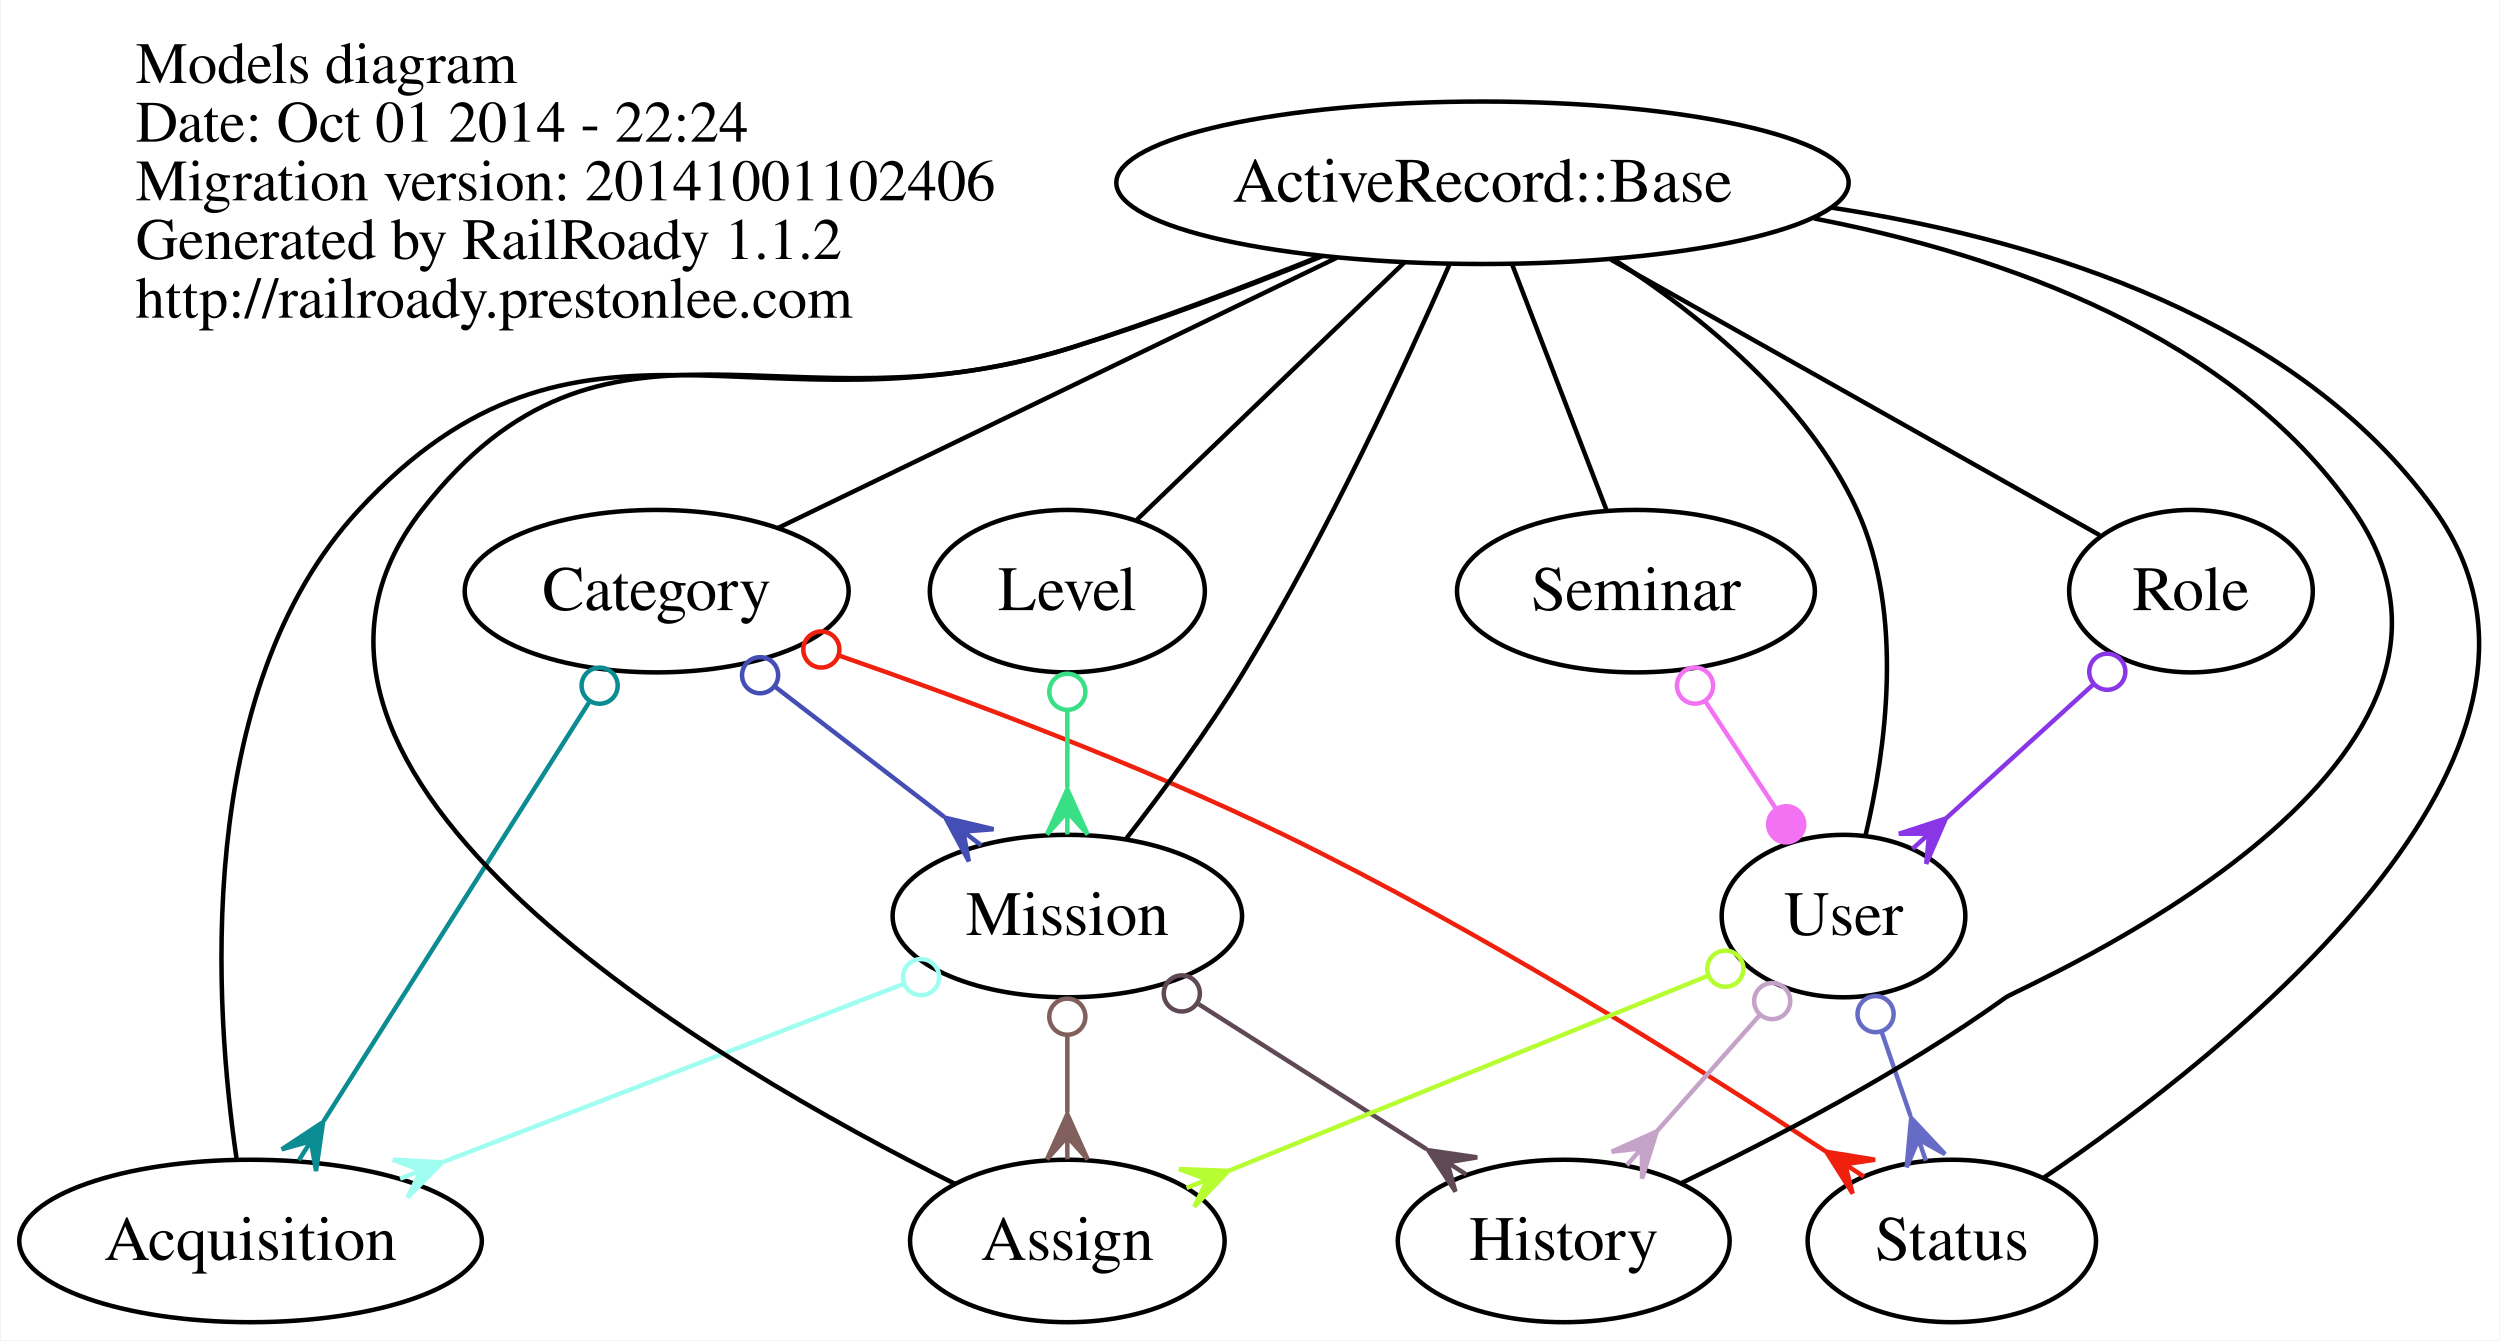
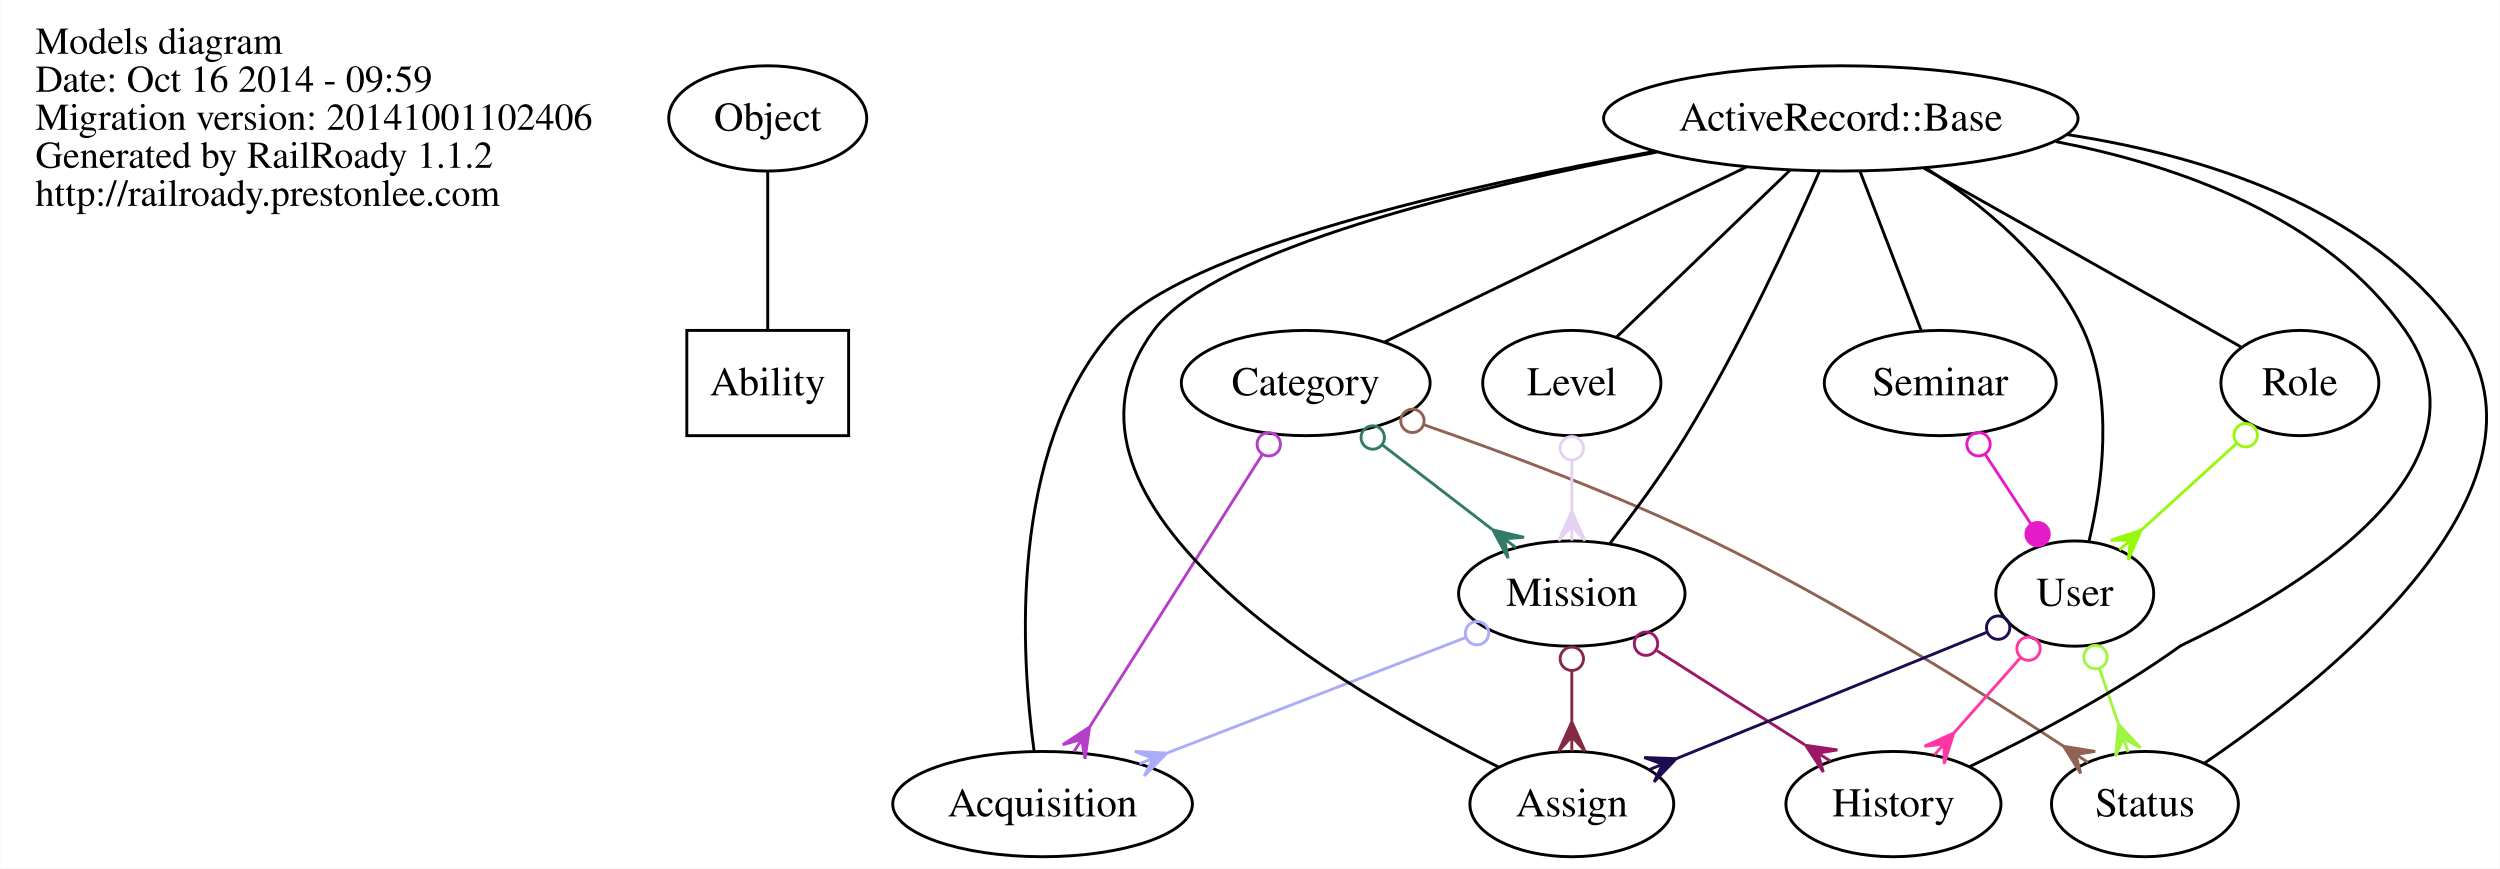
- <svg xmlns="http://www.w3.org/2000/svg" width="554pt" height="297pt" viewBox="0.00 0.00 553.71 297.00">
+ <svg xmlns="http://www.w3.org/2000/svg" width="855pt" height="297pt" viewBox="0.00 0.00 854.78 297.00">
  <g id="graph0" class="graph" transform="scale(1 1) rotate(0) translate(4 293)">
-     <polygon fill="white" stroke="none" points="-4,4 -4,-293 549.708,-293 549.708,4 -4,4" />
+     <polygon fill="white" stroke="none" points="-4,4 -4,-293 850.783,-293 850.783,4 -4,4" />
    <g id="node1" class="node">
-       <text text-anchor="start" x="25.925" y="-274.6" font-family="Times,serif" font-size="13.00">Models diagram</text>
-       <text text-anchor="start" x="25.925" y="-261.6" font-family="Times,serif" font-size="13.00">Date: Oct 01 2014 - 22:24</text>
-       <text text-anchor="start" x="25.925" y="-248.6" font-family="Times,serif" font-size="13.00">Migration version: 20141001102406</text>
-       <text text-anchor="start" x="25.925" y="-235.6" font-family="Times,serif" font-size="13.00">Generated by RailRoady 1.1.2</text>
-       <text text-anchor="start" x="25.925" y="-222.6" font-family="Times,serif" font-size="13.00">http://railroady.prestonlee.com</text>
+       <text text-anchor="start" x="8" y="-274.6" font-family="Times,serif" font-size="13.00">Models diagram</text>
+       <text text-anchor="start" x="8" y="-261.6" font-family="Times,serif" font-size="13.00">Date: Oct 16 2014 - 09:59</text>
+       <text text-anchor="start" x="8" y="-248.6" font-family="Times,serif" font-size="13.00">Migration version: 20141001102406</text>
+       <text text-anchor="start" x="8" y="-235.6" font-family="Times,serif" font-size="13.00">Generated by RailRoady 1.1.2</text>
+       <text text-anchor="start" x="8" y="-222.6" font-family="Times,serif" font-size="13.00">http://railroady.prestonlee.com</text>
    </g>
    <g id="node2" class="node">
-       <ellipse fill="none" stroke="black" cx="51.375" cy="-18" rx="51.25" ry="18" />
-       <text text-anchor="middle" x="51.375" y="-13.8" font-family="Times,serif" font-size="14.00">Acquisition</text>
+       <polygon fill="none" stroke="black" points="286.12,-180 230.78,-180 230.78,-144 286.12,-144 286.12,-180" />
+       <text text-anchor="middle" x="258.45" y="-157.8" font-family="Times,serif" font-size="14.00">Ability</text>
    </g>
    <g id="node3" class="node">
-       <ellipse fill="none" stroke="black" cx="232.375" cy="-18" rx="34.855" ry="18" />
-       <text text-anchor="middle" x="232.375" y="-13.8" font-family="Times,serif" font-size="14.00">Assign</text>
+       <ellipse fill="none" stroke="black" cx="352.45" cy="-18" rx="51.25" ry="18" />
+       <text text-anchor="middle" x="352.45" y="-13.8" font-family="Times,serif" font-size="14.00">Acquisition</text>
    </g>
    <g id="node4" class="node">
-       <ellipse fill="none" stroke="black" cx="141.375" cy="-162" rx="42.546" ry="18" />
-       <text text-anchor="middle" x="141.375" y="-157.8" font-family="Times,serif" font-size="14.00">Category</text>
+       <ellipse fill="none" stroke="black" cx="533.45" cy="-18" rx="34.855" ry="18" />
+       <text text-anchor="middle" x="533.45" y="-13.8" font-family="Times,serif" font-size="14.00">Assign</text>
+     </g>
+     <g id="node5" class="node">
+       <ellipse fill="none" stroke="black" cx="442.45" cy="-162" rx="42.546" ry="18" />
+       <text text-anchor="middle" x="442.45" y="-157.8" font-family="Times,serif" font-size="14.00">Category</text>
+     </g>
+     <g id="edge5" class="edge">
+       <path fill="none" stroke="#b53ec8" d="M427.613,-137.591C411.38,-111.979 385.442,-71.054 368.678,-44.605" />
+       <ellipse fill="none" stroke="#b53ec8" cx="429.808" cy="-141.054" rx="4" ry="4" />
+       <polygon fill="#b53ec8" stroke="#b53ec8" points="368.515,-44.348 366.963,-33.493 365.839,-40.125 363.162,-35.902 363.162,-35.902 363.162,-35.902 365.839,-40.125 359.361,-38.311 368.515,-44.348 368.515,-44.348" />
+     </g>
+     <g id="node8" class="node">
+       <ellipse fill="none" stroke="black" cx="533.45" cy="-90" rx="38.721" ry="18" />
+       <text text-anchor="middle" x="533.45" y="-85.8" font-family="Times,serif" font-size="14.00">Mission</text>
    </g>
    <g id="edge4" class="edge">
-       <path fill="none" stroke="#0b8b92" d="M126.538,-137.591C110.305,-111.979 84.367,-71.054 67.603,-44.605" />
-       <ellipse fill="none" stroke="#0b8b92" cx="128.733" cy="-141.054" rx="4" ry="4" />
-       <polygon fill="#0b8b92" stroke="#0b8b92" points="67.441,-44.348 65.888,-33.493 64.764,-40.125 62.087,-35.902 62.087,-35.902 62.087,-35.902 64.764,-40.125 58.286,-38.311 67.441,-44.348 67.441,-44.348" />
+       <path fill="none" stroke="#337b66" d="M468.646,-140.849C480.393,-131.813 494.248,-121.155 506.125,-112.019" />
+       <ellipse fill="none" stroke="#337b66" cx="465.366" cy="-143.372" rx="4" ry="4" />
+       <polygon fill="#337b66" stroke="#337b66" points="506.44,-111.777 517.11,-109.246 510.403,-108.728 514.366,-105.68 514.366,-105.68 514.366,-105.68 510.403,-108.728 511.622,-102.113 506.44,-111.777 506.44,-111.777" />
+     </g>
+     <g id="node11" class="node">
+       <ellipse fill="none" stroke="black" cx="729.45" cy="-18" rx="31.957" ry="18" />
+       <text text-anchor="middle" x="729.45" y="-13.8" font-family="Times,serif" font-size="14.00">Status</text>
+     </g>
+     <g id="edge6" class="edge">
+       <path fill="none" stroke="#8f6253" d="M482.823,-147.737C510.998,-137.969 549.184,-123.7 581.45,-108 624.94,-86.839 672.387,-57.008 701.535,-37.835" />
+       <ellipse fill="none" stroke="#8f6253" cx="478.938" cy="-149.071" rx="4" ry="4" />
+       <polygon fill="#8f6253" stroke="#8f6253" points="701.632,-37.771 712.454,-36.001 705.8,-35.01 709.969,-32.249 709.969,-32.249 709.969,-32.249 705.8,-35.01 707.484,-28.497 701.632,-37.771 701.632,-37.771" />
+     </g>
+     <g id="node6" class="node">
+       <ellipse fill="none" stroke="black" cx="643.45" cy="-18" rx="36.775" ry="18" />
+       <text text-anchor="middle" x="643.45" y="-13.8" font-family="Times,serif" font-size="14.00">History</text>
    </g>
    <g id="node7" class="node">
-       <ellipse fill="none" stroke="black" cx="232.375" cy="-90" rx="38.721" ry="18" />
-       <text text-anchor="middle" x="232.375" y="-85.8" font-family="Times,serif" font-size="14.00">Mission</text>
+       <ellipse fill="none" stroke="black" cx="533.45" cy="-162" rx="30.477" ry="18" />
+       <text text-anchor="middle" x="533.45" y="-157.8" font-family="Times,serif" font-size="14.00">Level</text>
+     </g>
+     <g id="edge9" class="edge">
+       <path fill="none" stroke="#e5d2f2" d="M533.45,-135.64C533.45,-130.063 533.45,-124.132 533.45,-118.476" />
+       <ellipse fill="none" stroke="#e5d2f2" cx="533.45" cy="-139.697" rx="4" ry="4" />
+       <polygon fill="#e5d2f2" stroke="#e5d2f2" points="533.45,-118.104 537.95,-108.104 533.45,-113.104 533.45,-108.104 533.45,-108.104 533.45,-108.104 533.45,-113.104 528.95,-108.104 533.45,-118.104 533.45,-118.104" />
+     </g>
+     <g id="edge11" class="edge">
+       <path fill="none" stroke="#abacf8" d="M497.238,-74.995C467.842,-63.627 426.326,-47.571 395.282,-35.565" />
+       <ellipse fill="none" stroke="#abacf8" cx="501.039" cy="-76.465" rx="4" ry="4" />
+       <polygon fill="#abacf8" stroke="#abacf8" points="394.926,-35.427 387.223,-27.623 390.263,-33.624 385.599,-31.82 385.599,-31.82 385.599,-31.82 390.263,-33.624 383.976,-36.017 394.926,-35.427 394.926,-35.427" />
+     </g>
+     <g id="edge13" class="edge">
+       <path fill="none" stroke="#852a45" d="M533.45,-63.64C533.45,-58.063 533.45,-52.132 533.45,-46.476" />
+       <ellipse fill="none" stroke="#852a45" cx="533.45" cy="-67.697" rx="4" ry="4" />
+       <polygon fill="#852a45" stroke="#852a45" points="533.45,-46.104 537.95,-36.104 533.45,-41.104 533.45,-36.104 533.45,-36.104 533.45,-36.104 533.45,-41.104 528.95,-36.104 533.45,-46.104 533.45,-46.104" />
+     </g>
+     <g id="edge12" class="edge">
+       <path fill="none" stroke="#9c1867" d="M562.561,-70.474C578.126,-60.57 597.275,-48.384 613.033,-38.356" />
+       <ellipse fill="none" stroke="#9c1867" cx="558.82" cy="-72.855" rx="4" ry="4" />
+       <polygon fill="#9c1867" stroke="#9c1867" points="613.43,-38.103 624.283,-36.531 617.649,-35.419 621.867,-32.734 621.867,-32.734 621.867,-32.734 617.649,-35.419 619.451,-28.938 613.43,-38.103 613.43,-38.103" />
+     </g>
+     <g id="node9" class="node">
+       <ellipse fill="none" stroke="black" cx="782.45" cy="-162" rx="27" ry="18" />
+       <text text-anchor="middle" x="782.45" y="-157.8" font-family="Times,serif" font-size="14.00">Role</text>
+     </g>
+     <g id="node12" class="node">
+       <ellipse fill="none" stroke="black" cx="705.45" cy="-90" rx="27" ry="18" />
+       <text text-anchor="middle" x="705.45" y="-85.8" font-family="Times,serif" font-size="14.00">User</text>
+     </g>
+     <g id="edge15" class="edge">
+       <path fill="none" stroke="#98f80c" d="M760.88,-141.391C750.701,-132.138 738.552,-121.093 728.225,-111.705" />
+       <ellipse fill="none" stroke="#98f80c" cx="763.908" cy="-144.144" rx="4" ry="4" />
+       <polygon fill="#98f80c" stroke="#98f80c" points="728.145,-111.632 723.773,-101.576 724.446,-108.269 720.746,-104.906 720.746,-104.906 720.746,-104.906 724.446,-108.269 717.719,-108.235 728.145,-111.632 728.145,-111.632" />
+     </g>
+     <g id="node10" class="node">
+       <ellipse fill="none" stroke="black" cx="659.45" cy="-162" rx="39.656" ry="18" />
+       <text text-anchor="middle" x="659.45" y="-157.8" font-family="Times,serif" font-size="14.00">Seminar</text>
+     </g>
+     <g id="edge17" class="edge">
+       <path fill="none" stroke="#e51bc9" d="M674.753,-137.713C679.826,-129.993 685.464,-121.413 690.509,-113.735" />
+       <ellipse fill="none" stroke="#e51bc9" cx="672.548" cy="-141.068" rx="4" ry="4" />
+       <ellipse fill="#e51bc9" stroke="#e51bc9" cx="692.746" cy="-110.331" rx="4" ry="4" />
+     </g>
+     <g id="edge22" class="edge">
+       <path fill="none" stroke="#1e0a51" d="M675.499,-76.811C645.906,-64.767 600.626,-46.339 569.174,-33.539" />
+       <ellipse fill="none" stroke="#1e0a51" cx="679.259" cy="-78.341" rx="4" ry="4" />
+       <polygon fill="#1e0a51" stroke="#1e0a51" points="569.151,-33.53 561.585,-25.592 564.52,-31.645 559.889,-29.76 559.889,-29.76 559.889,-29.76 564.52,-31.645 558.193,-33.928 569.151,-33.53 569.151,-33.53" />
+     </g>
+     <g id="edge21" class="edge">
+       <path fill="none" stroke="#fe37a4" d="M686.978,-68.145C679.805,-60.046 671.556,-50.732 664.18,-42.406" />
+       <ellipse fill="none" stroke="#fe37a4" cx="689.649" cy="-71.16" rx="4" ry="4" />
+       <polygon fill="#fe37a4" stroke="#fe37a4" points="664.071,-42.283 660.81,-31.813 660.756,-38.54 657.441,-34.797 657.441,-34.797 657.441,-34.797 660.756,-38.54 654.072,-37.78 664.071,-42.283 664.071,-42.283" />
+     </g>
+     <g id="edge20" class="edge">
+       <path fill="none" stroke="#9ef641" d="M713.874,-64.431C715.954,-58.362 718.193,-51.833 720.306,-45.67" />
+       <ellipse fill="none" stroke="#9ef641" cx="712.557" cy="-68.271" rx="4" ry="4" />
+       <polygon fill="#9ef641" stroke="#9ef641" points="720.45,-45.248 727.95,-37.248 722.072,-40.519 723.693,-35.789 723.693,-35.789 723.693,-35.789 722.072,-40.519 719.437,-34.33 720.45,-45.248 720.45,-45.248" />
+     </g>
+     <g id="node13" class="node">
+       <ellipse fill="none" stroke="black" cx="258.45" cy="-252.5" rx="33.86" ry="18" />
+       <text text-anchor="middle" x="258.45" y="-248.3" font-family="Times,serif" font-size="14.00">Object</text>
+     </g>
+     <g id="edge1" class="edge">
+       <path fill="none" stroke="black" d="M258.45,-234.436C258.45,-218.765 258.45,-195.666 258.45,-180.011" />
+     </g>
+     <g id="node14" class="node">
+       <ellipse fill="none" stroke="black" cx="625.45" cy="-252.5" rx="81.142" ry="18" />
+       <text text-anchor="middle" x="625.45" y="-248.3" font-family="Times,serif" font-size="14.00">ActiveRecord::Base</text>
+     </g>
+     <g id="edge2" class="edge">
+       <path fill="none" stroke="black" d="M561.805,-241.236C496.401,-229.345 400.793,-207.78 376.45,-180 340.503,-138.98 345.116,-68.302 349.564,-36" />
    </g>
    <g id="edge3" class="edge">
-       <path fill="none" stroke="#454eb4" d="M167.571,-140.849C179.318,-131.813 193.173,-121.155 205.051,-112.019" />
-       <ellipse fill="none" stroke="#454eb4" cx="164.291" cy="-143.372" rx="4" ry="4" />
-       <polygon fill="#454eb4" stroke="#454eb4" points="205.365,-111.777 216.035,-109.246 209.328,-108.728 213.291,-105.68 213.291,-105.68 213.291,-105.68 209.328,-108.728 210.548,-102.113 205.365,-111.777 205.365,-111.777" />
+       <path fill="none" stroke="black" d="M562.56,-240.994C500.206,-229.145 411.079,-207.839 390.45,-180 346.268,-120.376 456.579,-56.418 508.361,-30.694" />
    </g>
-     <g id="node10" class="node">
-       <ellipse fill="none" stroke="black" cx="428.375" cy="-18" rx="31.957" ry="18" />
-       <text text-anchor="middle" x="428.375" y="-13.8" font-family="Times,serif" font-size="14.00">Status</text>
-     </g>
-     <g id="edge5" class="edge">
-       <path fill="none" stroke="#ef200e" d="M181.748,-147.737C209.923,-137.969 248.109,-123.7 280.375,-108 323.865,-86.839 371.312,-57.008 400.46,-37.835" />
-       <ellipse fill="none" stroke="#ef200e" cx="177.863" cy="-149.071" rx="4" ry="4" />
-       <polygon fill="#ef200e" stroke="#ef200e" points="400.557,-37.771 411.379,-36.001 404.726,-35.01 408.894,-32.249 408.894,-32.249 408.894,-32.249 404.726,-35.01 406.409,-28.497 400.557,-37.771 400.557,-37.771" />
-     </g>
-     <g id="node5" class="node">
-       <ellipse fill="none" stroke="black" cx="342.375" cy="-18" rx="36.775" ry="18" />
-       <text text-anchor="middle" x="342.375" y="-13.8" font-family="Times,serif" font-size="14.00">History</text>
-     </g>
-     <g id="node6" class="node">
-       <ellipse fill="none" stroke="black" cx="232.375" cy="-162" rx="30.477" ry="18" />
-       <text text-anchor="middle" x="232.375" y="-157.8" font-family="Times,serif" font-size="14.00">Level</text>
+     <g id="edge7" class="edge">
+       <path fill="none" stroke="black" d="M593.154,-235.882C557.959,-218.861 502.285,-191.937 469.365,-176.016" />
    </g>
    <g id="edge8" class="edge">
-       <path fill="none" stroke="#39df85" d="M232.375,-135.64C232.375,-130.063 232.375,-124.132 232.375,-118.476" />
-       <ellipse fill="none" stroke="#39df85" cx="232.375" cy="-139.697" rx="4" ry="4" />
-       <polygon fill="#39df85" stroke="#39df85" points="232.375,-118.104 236.875,-108.104 232.375,-113.104 232.375,-108.104 232.375,-108.104 232.375,-108.104 232.375,-113.104 227.875,-108.104 232.375,-118.104 232.375,-118.104" />
+       <path fill="none" stroke="black" d="M698.948,-244.581C741.418,-236.379 791.609,-218.567 818.45,-180 858.533,-122.405 744.471,-74.174 741.45,-72 718.528,-55.504 689.876,-40.585 669.486,-30.81" />
    </g>
    <g id="edge10" class="edge">
-       <path fill="none" stroke="#a0fef1" d="M196.163,-74.995C166.768,-63.627 125.251,-47.571 94.207,-35.565" />
-       <ellipse fill="none" stroke="#a0fef1" cx="199.964" cy="-76.465" rx="4" ry="4" />
-       <polygon fill="#a0fef1" stroke="#a0fef1" points="93.851,-35.427 86.148,-27.623 89.188,-33.624 84.525,-31.82 84.525,-31.82 84.525,-31.82 89.188,-33.624 82.901,-36.017 93.851,-35.427 93.851,-35.427" />
-     </g>
-     <g id="edge12" class="edge">
-       <path fill="none" stroke="#805f5c" d="M232.375,-63.64C232.375,-58.063 232.375,-52.132 232.375,-46.476" />
-       <ellipse fill="none" stroke="#805f5c" cx="232.375" cy="-67.697" rx="4" ry="4" />
-       <polygon fill="#805f5c" stroke="#805f5c" points="232.375,-46.104 236.875,-36.104 232.375,-41.104 232.375,-36.104 232.375,-36.104 232.375,-36.104 232.375,-41.104 227.875,-36.104 232.375,-46.104 232.375,-46.104" />
-     </g>
-     <g id="edge11" class="edge">
-       <path fill="none" stroke="#5e4954" d="M261.486,-70.474C277.051,-60.57 296.2,-48.384 311.958,-38.356" />
-       <ellipse fill="none" stroke="#5e4954" cx="257.745" cy="-72.855" rx="4" ry="4" />
-       <polygon fill="#5e4954" stroke="#5e4954" points="312.355,-38.103 323.208,-36.531 316.574,-35.419 320.792,-32.734 320.792,-32.734 320.792,-32.734 316.574,-35.419 318.376,-28.938 312.355,-38.103 312.355,-38.103" />
-     </g>
-     <g id="node8" class="node">
-       <ellipse fill="none" stroke="black" cx="481.375" cy="-162" rx="27" ry="18" />
-       <text text-anchor="middle" x="481.375" y="-157.8" font-family="Times,serif" font-size="14.00">Role</text>
-     </g>
-     <g id="node11" class="node">
-       <ellipse fill="none" stroke="black" cx="404.375" cy="-90" rx="27" ry="18" />
-       <text text-anchor="middle" x="404.375" y="-85.8" font-family="Times,serif" font-size="14.00">User</text>
+       <path fill="none" stroke="black" d="M608.145,-234.854C591.072,-218.431 565.219,-193.561 548.842,-177.807" />
    </g>
    <g id="edge14" class="edge">
-       <path fill="none" stroke="#8936e6" d="M459.805,-141.391C449.626,-132.138 437.477,-121.093 427.15,-111.705" />
-       <ellipse fill="none" stroke="#8936e6" cx="462.833" cy="-144.144" rx="4" ry="4" />
-       <polygon fill="#8936e6" stroke="#8936e6" points="427.07,-111.632 422.698,-101.576 423.371,-108.269 419.671,-104.906 419.671,-104.906 419.671,-104.906 423.371,-108.269 416.644,-108.235 427.07,-111.632 427.07,-111.632" />
-     </g>
-     <g id="node9" class="node">
-       <ellipse fill="none" stroke="black" cx="358.375" cy="-162" rx="39.656" ry="18" />
-       <text text-anchor="middle" x="358.375" y="-157.8" font-family="Times,serif" font-size="14.00">Seminar</text>
+       <path fill="none" stroke="black" d="M618.081,-234.251C608.575,-212.597 591.041,-174.582 572.45,-144 564.616,-131.114 554.492,-117.426 546.522,-107.189" />
    </g>
    <g id="edge16" class="edge">
-       <path fill="none" stroke="#f371f3" d="M373.678,-137.713C378.751,-129.993 384.389,-121.413 389.435,-113.735" />
-       <ellipse fill="none" stroke="#f371f3" cx="371.473" cy="-141.068" rx="4" ry="4" />
-       <ellipse fill="#f371f3" stroke="#f371f3" cx="391.672" cy="-110.331" rx="4" ry="4" />
+       <path fill="none" stroke="black" d="M653.881,-235.473C685.163,-217.84 734.649,-189.945 762.212,-174.408" />
    </g>
-     <g id="edge21" class="edge">
-       <path fill="none" stroke="#b6fe32" d="M374.424,-76.811C344.831,-64.767 299.551,-46.339 268.099,-33.539" />
-       <ellipse fill="none" stroke="#b6fe32" cx="378.184" cy="-78.341" rx="4" ry="4" />
-       <polygon fill="#b6fe32" stroke="#b6fe32" points="268.077,-33.53 260.511,-25.592 263.445,-31.645 258.814,-29.76 258.814,-29.76 258.814,-29.76 263.445,-31.645 257.118,-33.928 268.077,-33.53 268.077,-33.53" />
-     </g>
-     <g id="edge20" class="edge">
-       <path fill="none" stroke="#c5a2c8" d="M385.903,-68.145C378.73,-60.046 370.481,-50.732 363.106,-42.406" />
-       <ellipse fill="none" stroke="#c5a2c8" cx="388.574" cy="-71.16" rx="4" ry="4" />
-       <polygon fill="#c5a2c8" stroke="#c5a2c8" points="362.997,-42.283 359.735,-31.813 359.681,-38.54 356.366,-34.797 356.366,-34.797 356.366,-34.797 359.681,-38.54 352.998,-37.78 362.997,-42.283 362.997,-42.283" />
+     <g id="edge18" class="edge">
+       <path fill="none" stroke="black" d="M632.005,-234.436C638.026,-218.765 646.9,-195.666 652.914,-180.011" />
    </g>
    <g id="edge19" class="edge">
-       <path fill="none" stroke="#666bc5" d="M412.799,-64.431C414.879,-58.362 417.118,-51.833 419.231,-45.67" />
-       <ellipse fill="none" stroke="#666bc5" cx="411.482" cy="-68.271" rx="4" ry="4" />
-       <polygon fill="#666bc5" stroke="#666bc5" points="419.375,-45.248 426.875,-37.248 420.997,-40.519 422.619,-35.789 422.619,-35.789 422.619,-35.789 420.997,-40.519 418.362,-34.33 419.375,-45.248 419.375,-45.248" />
+       <path fill="none" stroke="black" d="M702.961,-246.96C749.854,-239.736 806.25,-222.121 836.45,-180 875.073,-126.132 790.417,-59.555 749.709,-31.941" />
    </g>
-     <g id="node12" class="node">
-       <ellipse fill="none" stroke="black" cx="324.375" cy="-252.5" rx="81.142" ry="18" />
-       <text text-anchor="middle" x="324.375" y="-248.3" font-family="Times,serif" font-size="14.00">ActiveRecord::Base</text>
-     </g>
-     <g id="edge1" class="edge">
-       <path fill="none" stroke="black" d="M288.933,-236.266C272.274,-229.471 252.017,-221.726 233.375,-216 164.527,-194.855 124.329,-232.826 75.375,-180 38.302,-139.995 43.487,-68.802 48.284,-36.184" />
-     </g>
-     <g id="edge2" class="edge">
-       <path fill="none" stroke="black" d="M288.442,-236.267C271.855,-229.551 251.795,-221.869 233.375,-216 170.519,-195.972 129.973,-231.998 89.375,-180 43.591,-121.361 155.396,-56.601 207.454,-30.669" />
-     </g>
-     <g id="edge6" class="edge">
-       <path fill="none" stroke="black" d="M292.079,-235.882C256.885,-218.861 201.21,-191.937 168.29,-176.016" />
-     </g>
-     <g id="edge7" class="edge">
-       <path fill="none" stroke="black" d="M397.873,-244.581C440.343,-236.379 490.534,-218.567 517.375,-180 557.458,-122.405 443.396,-74.174 440.375,-72 417.453,-55.504 388.802,-40.585 368.411,-30.81" />
-     </g>
-     <g id="edge9" class="edge">
-       <path fill="none" stroke="black" d="M307.07,-234.854C289.998,-218.431 264.144,-193.561 247.767,-177.807" />
-     </g>
-     <g id="edge13" class="edge">
-       <path fill="none" stroke="black" d="M317.006,-234.251C307.501,-212.597 289.966,-174.582 271.375,-144 263.542,-131.114 253.417,-117.426 245.448,-107.189" />
-     </g>
-     <g id="edge15" class="edge">
-       <path fill="none" stroke="black" d="M352.806,-235.473C384.088,-217.84 433.574,-189.945 461.137,-174.408" />
-     </g>
-     <g id="edge17" class="edge">
-       <path fill="none" stroke="black" d="M330.93,-234.436C336.951,-218.765 345.825,-195.666 351.839,-180.011" />
-     </g>
-     <g id="edge18" class="edge">
-       <path fill="none" stroke="black" d="M401.886,-246.96C448.779,-239.736 505.175,-222.121 535.375,-180 573.998,-126.132 489.342,-59.555 448.634,-31.941" />
-     </g>
-     <g id="edge22" class="edge">
-       <path fill="none" stroke="black" d="M353.635,-235.406C372.835,-223.046 396.358,-204.032 407.375,-180 418.005,-156.811 413.686,-126.542 409.272,-107.952" />
+     <g id="edge23" class="edge">
+       <path fill="none" stroke="black" d="M654.71,-235.406C673.91,-223.046 697.433,-204.032 708.45,-180 719.08,-156.811 714.761,-126.542 710.347,-107.952" />
    </g>
  </g>
</svg>
